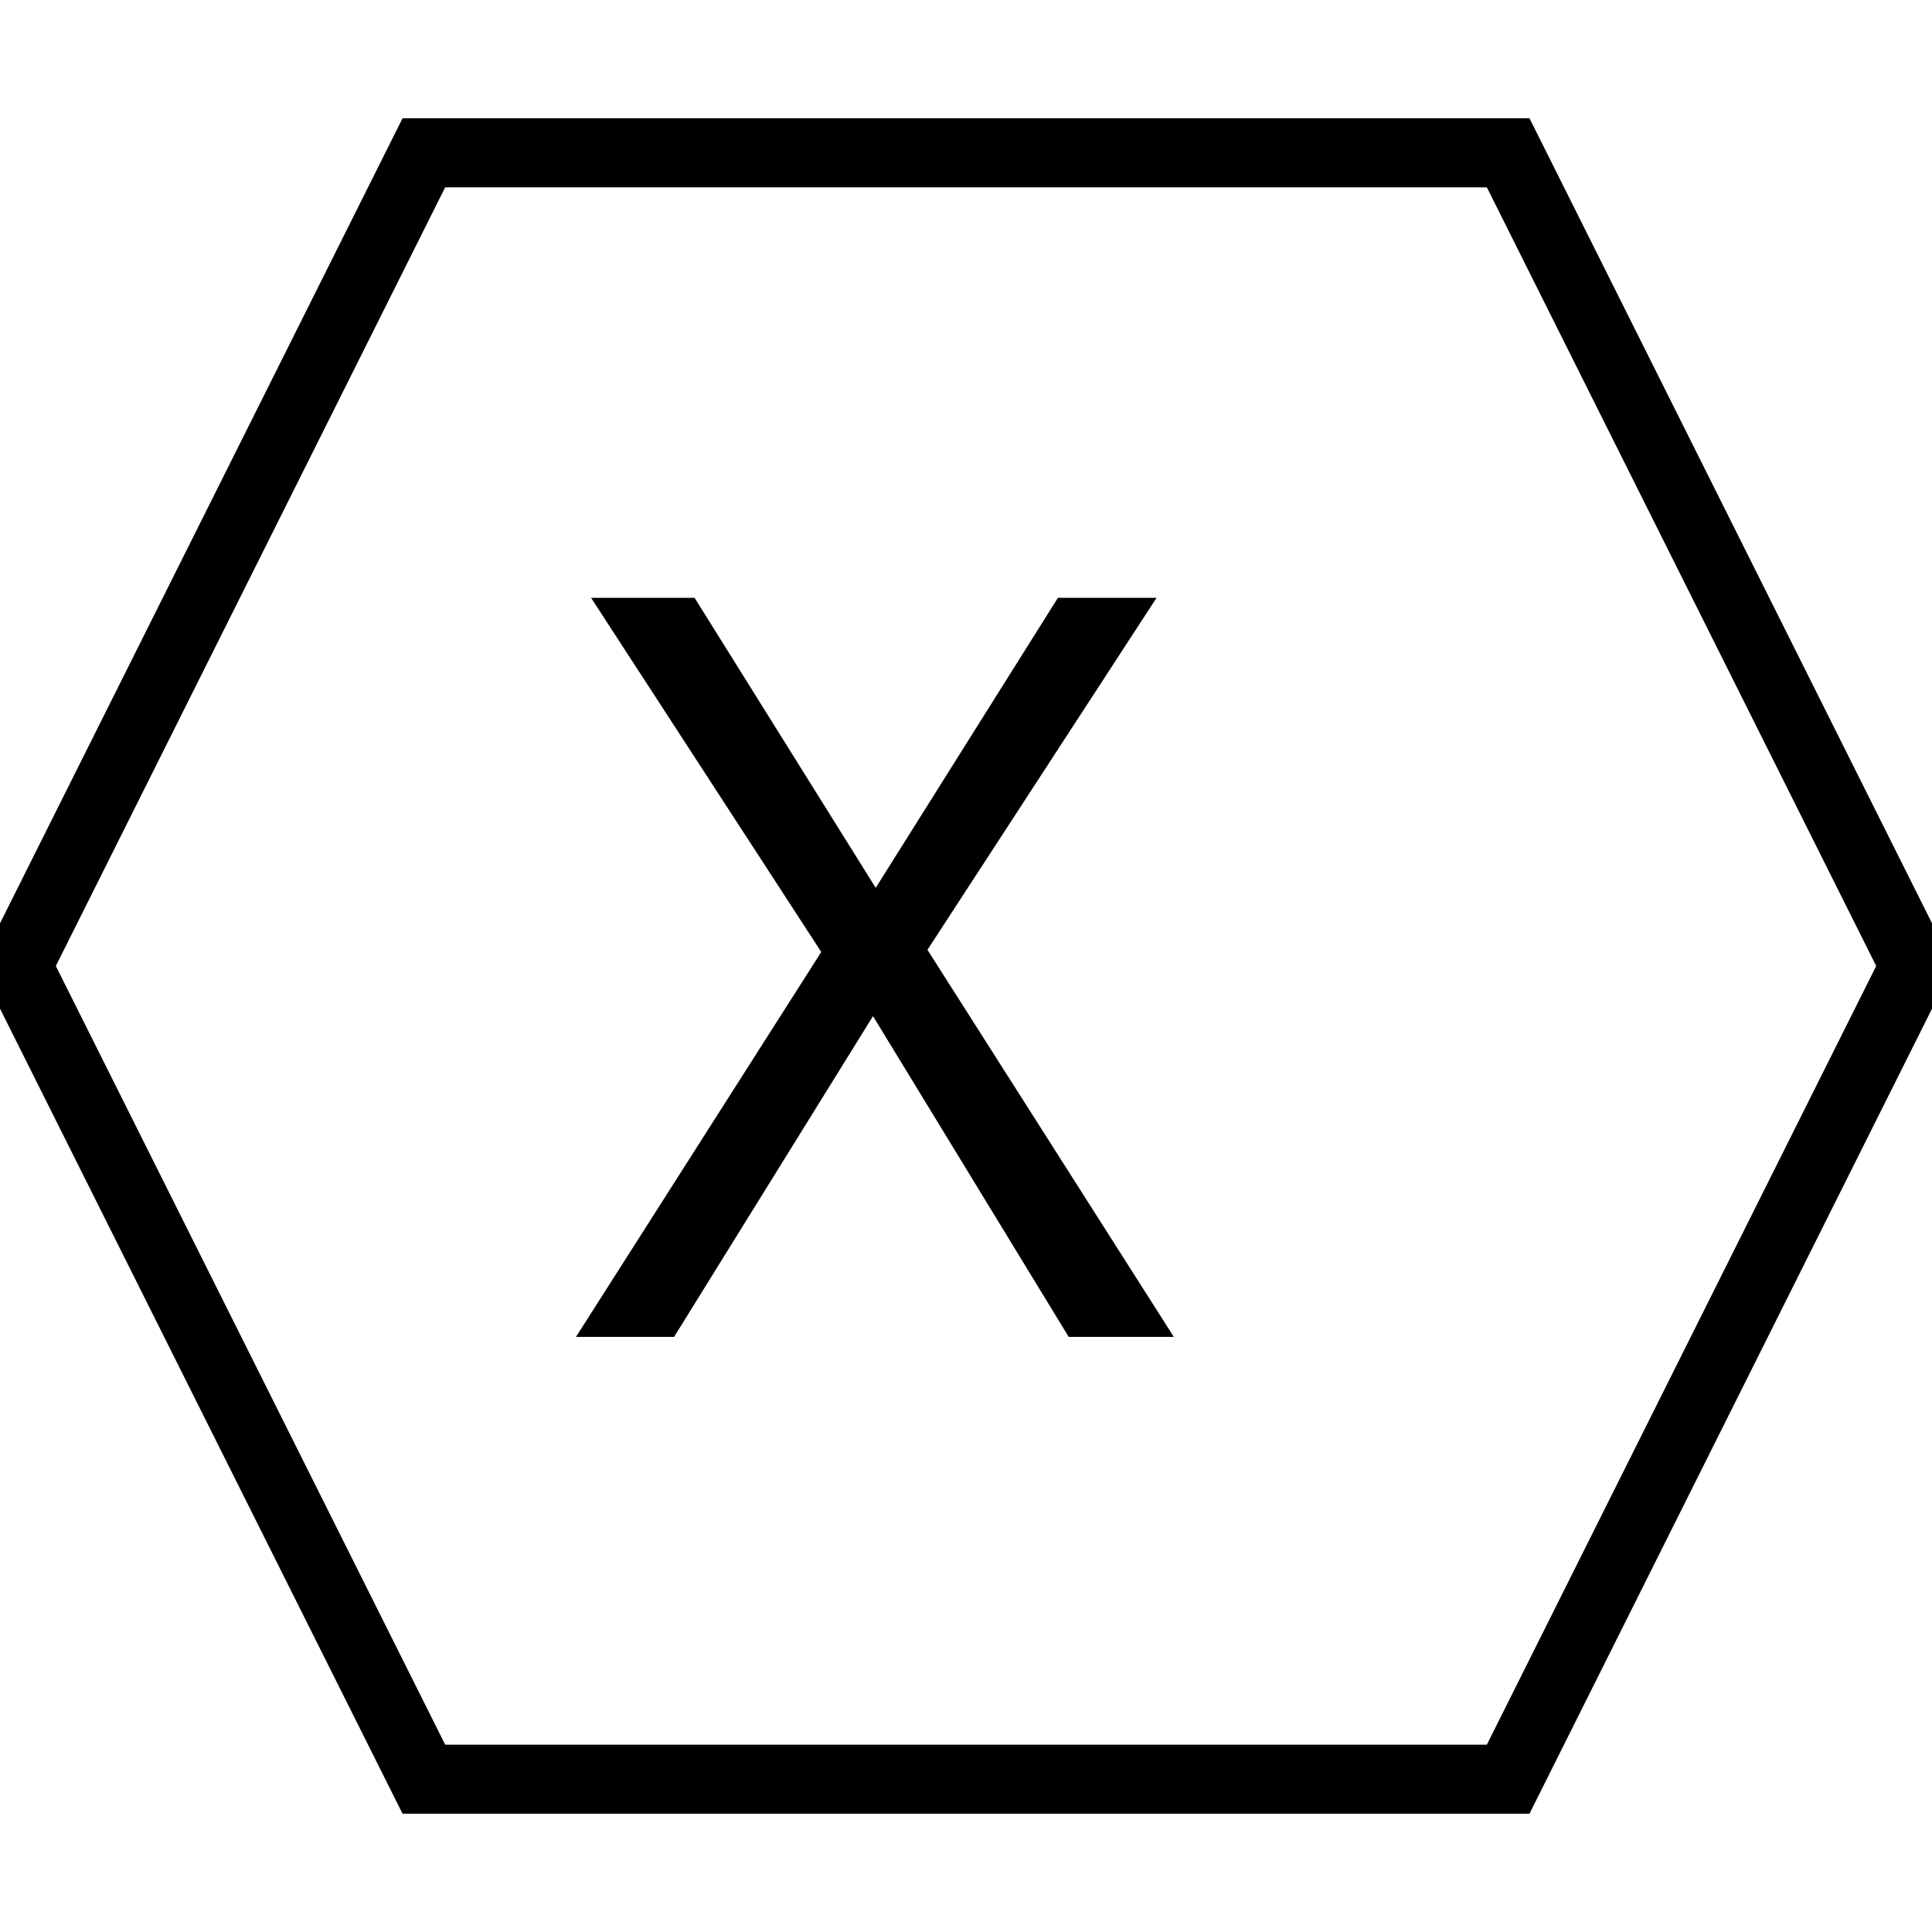
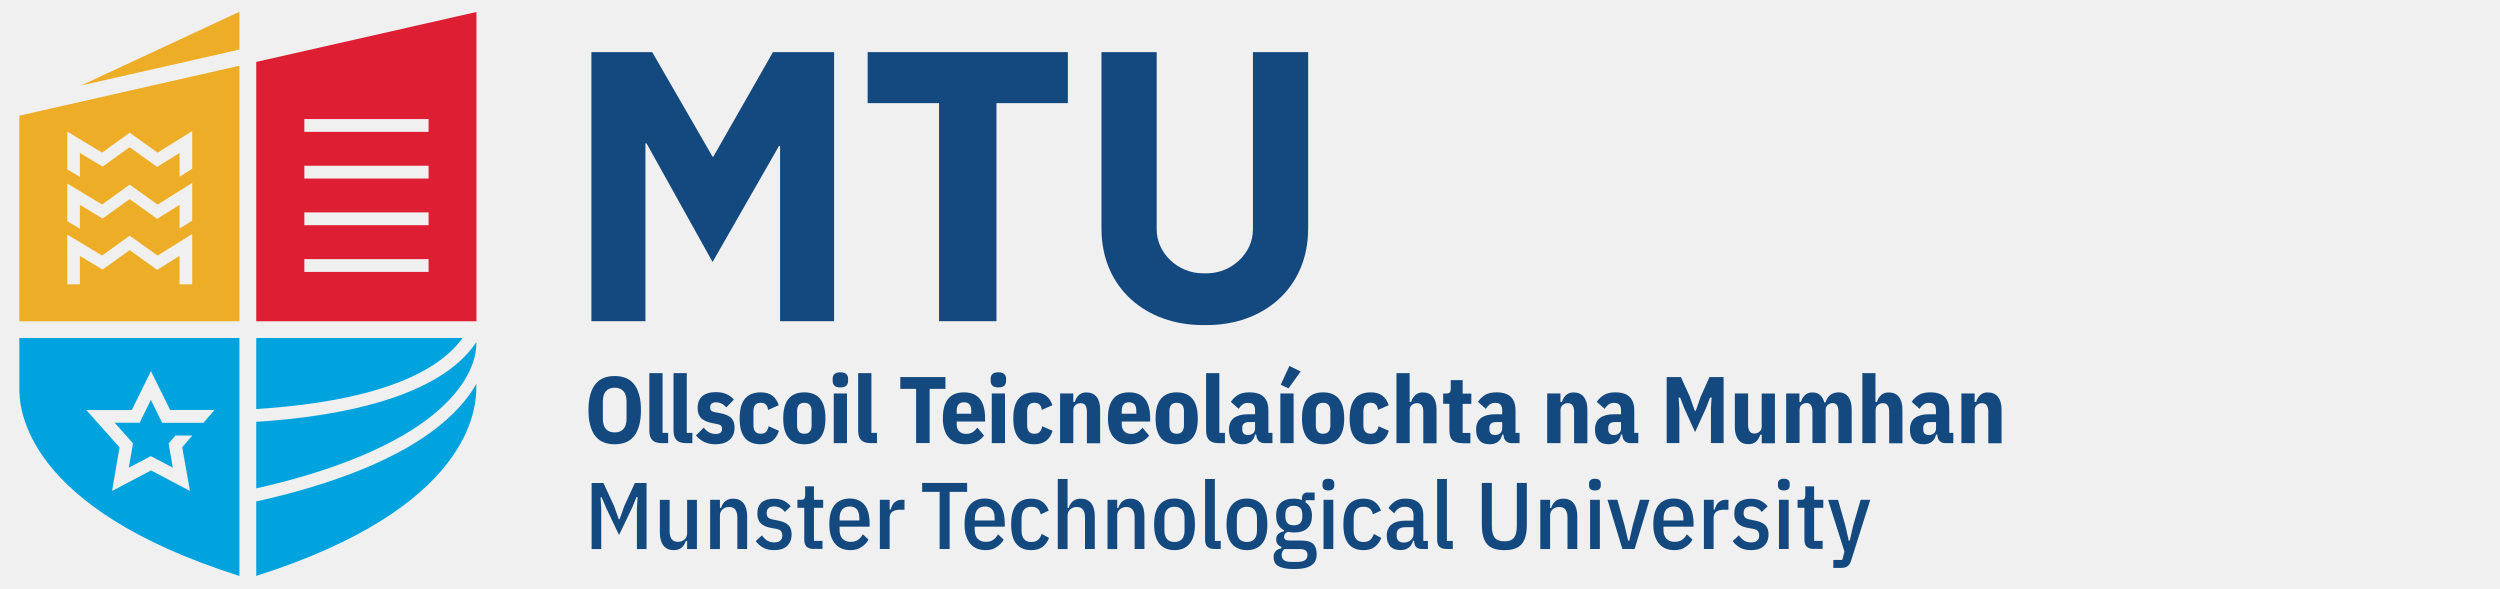
- <svg xmlns="http://www.w3.org/2000/svg" width="56" height="56">
+ <svg xmlns="http://www.w3.org/2000/svg" version="1.1" id="Layer_1" x="0px" y="0px" viewBox="0 0 340 80" style="enable-background:new 0 0 340 80;" xml:space="preserve">
+   <style type="text/css">
+ 	.st0{fill:#00A3DD;}
+ 	.st1{fill:#DD1E33;}
+ 	.st2{fill:#EEAD27;}
+ 	.st3{fill:#13497F;}
+ </style>
  <g>
-     <rect fill="#fff" id="canvas_background" height="58" width="58" y="-1" x="-1" />
-     <g display="none" overflow="visible" y="0" x="0" height="100%" width="100%" id="canvasGrid">
-       <rect fill="url(#gridpattern)" stroke-width="0" y="0" x="0" height="100%" width="100%" />
-     </g>
-   </g>
-   <g>
-     <path stroke="#000" id="svg_2" d="m0.5,28l11.786,-23.571l31.429,0l11.786,23.571l-11.786,23.571l-31.429,0l-11.786,-23.571z" stroke-width="2" fill="#fff" />
-     <text transform="matrix(1,0,0,1,0,0) " style="cursor: text;" font-style="normal" font-weight="normal" xml:space="preserve" text-anchor="start" font-family="'Montserrat Black'" font-size="30" id="svg_1" y="38.75" x="16.57" stroke-width="0" stroke="#000" fill="#000000">X</text>
+     <path class="st0" d="M64.78,52.2c-0.41,0.73-0.93,1.5-1.57,2.3c-3.89,4.81-10.93,8.76-20.92,11.77c-2.31,0.69-4.81,1.34-7.44,1.93   v10.12c29.25-9.28,29.93-22.81,29.93-25.63V52.2L64.78,52.2z M62.91,45.97H34.85v9.66C52.53,54.5,59.94,50.1,62.91,45.97   L62.91,45.97z M41.79,64.61c-2.16,0.65-4.5,1.26-6.94,1.81v-9.05c11.04-0.7,24.88-3.22,29.93-10.84   C64.88,48.34,64.09,57.9,41.79,64.61L41.79,64.61z" />
+     <path class="st0" d="M25.84,66.77l-5.3-2.79l-5.3,2.79l1.02-5.93l-4.52-5.07l6.18,0l2.61-5.3l2.61,5.29h6.03l-1.5,1.74h-2.29l0,0   h-3.33l-1.53-3.11l-1.53,3.1l-3.4,0l2.5,2.81l-0.57,3.3l2.99-1.57l2.99,1.57l-0.57-3.29l0.93-1.08h2.29l-1.37,1.59L25.84,66.77   L25.84,66.77z M2.63,45.97v6.73c-0.05,2.87,0.69,16.35,29.93,25.63V45.97H2.63L2.63,45.97z" />
+     <path class="st1" d="M58.29,16.19h-16.9v1.74h16.9V16.19L58.29,16.19z M58.29,22.54h-16.9v1.74h16.9V22.54L58.29,22.54z    M58.29,35.24h-16.9v1.74h16.9V35.24L58.29,35.24z M58.29,28.89h-16.9v1.74h16.9V28.89L58.29,28.89z M64.8,1.63v42.06H34.85V8.42   L64.8,1.63L64.8,1.63z" />
+     <path class="st2" d="M10.87,31.11l-1.72-1.03v-5.12l4.73,2.85l3.76-2.7l3.79,2.71l4.71-2.94v5.13l-1.72,1.07v-3.22l-3.05,1.9   l-3.74-2.68l-3.68,2.64l-3.08-1.85V31.11L10.87,31.11z M10.87,24.06l-1.72-1.03V17.9l4.73,2.85l3.76-2.7l3.79,2.71l4.71-2.94v5.13   l-1.72,1.07V20.8l-3.05,1.9l-3.74-2.68l-3.68,2.64l-3.08-1.85V24.06L10.87,24.06z M26.14,31.82v6.85h-1.53h-0.19V34.8l-3.05,1.9   l-3.74-2.68l-3.68,2.64l-3.08-1.85v3.86h-0.19H9.15v-6.77l4.73,2.85l3.76-2.7l3.79,2.71L26.14,31.82L26.14,31.82z M2.63,15.73   v27.96h29.93V8.94L2.63,15.73L2.63,15.73z M32.56,6.74l-21.55,4.89L32.56,1.6V6.74L32.56,6.74z" />
+     <path class="st3" d="M253.05,67.97h1.31l-2.59,8.21c-0.07,0.21-0.14,0.38-0.22,0.51c-0.08,0.14-0.18,0.25-0.3,0.33   c-0.12,0.08-0.26,0.14-0.42,0.17c-0.16,0.03-0.35,0.05-0.57,0.05h-0.93v-1.09h1.21l0.31-1.12l-2.23-7.05h1.35l1,3.51l0.46,2.03   h0.14l0.46-2.03L253.05,67.97L253.05,67.97z M246.72,74.66c-0.46,0-0.8-0.1-1.01-0.31c-0.21-0.21-0.31-0.54-0.31-1v-4.29h-0.93   v-1.09h0.51c0.22,0,0.36-0.05,0.43-0.15c0.07-0.1,0.11-0.26,0.11-0.47v-1.21h1.2v1.83h1.25v1.09h-1.25v4.5h1.16v1.09H246.72   L246.72,74.66z M241.94,67.97h1.32v6.69h-1.32V67.97L241.94,67.97z M242.6,66.7c-0.53,0-0.8-0.23-0.8-0.68v-0.23   c0-0.45,0.27-0.68,0.8-0.68c0.53,0,0.8,0.23,0.8,0.68v0.23C243.4,66.47,243.13,66.7,242.6,66.7L242.6,66.7z M238.15,74.82   c-0.56,0-1.04-0.1-1.45-0.31c-0.41-0.21-0.76-0.52-1.06-0.92l0.85-0.78c0.22,0.32,0.47,0.56,0.73,0.72   c0.27,0.16,0.58,0.24,0.94,0.24c0.35,0,0.62-0.08,0.81-0.24c0.19-0.16,0.28-0.4,0.28-0.71c0-0.24-0.06-0.44-0.18-0.59   c-0.12-0.15-0.34-0.25-0.66-0.31l-0.58-0.1c-0.68-0.12-1.18-0.33-1.49-0.63c-0.32-0.3-0.48-0.75-0.48-1.34c0-0.69,0.2-1.2,0.6-1.53   c0.4-0.33,0.96-0.49,1.66-0.49c0.51,0,0.95,0.09,1.32,0.26c0.36,0.18,0.68,0.43,0.96,0.76l-0.8,0.78c-0.18-0.25-0.4-0.44-0.65-0.57   c-0.25-0.13-0.53-0.19-0.82-0.19c-0.67,0-1,0.31-1,0.92c0,0.27,0.07,0.47,0.21,0.6c0.14,0.13,0.36,0.22,0.66,0.27l0.59,0.12   c0.7,0.12,1.19,0.33,1.49,0.64c0.3,0.3,0.44,0.72,0.44,1.25c0,0.68-0.21,1.2-0.62,1.58C239.5,74.63,238.91,74.82,238.15,74.82   L238.15,74.82z M231.73,74.66v-6.69h1.33v1.33h0.15c0.09-0.43,0.27-0.76,0.53-0.99c0.26-0.23,0.59-0.34,1-0.34h0.33v1.35h-0.57   c-0.47,0-0.83,0.09-1.08,0.27c-0.25,0.18-0.37,0.47-0.37,0.86v4.21H231.73L231.73,74.66z M227.64,68.88   c-0.45,0-0.79,0.14-1.03,0.41c-0.24,0.27-0.36,0.68-0.36,1.22v0.27h2.69V70.5C228.94,69.42,228.5,68.88,227.64,68.88L227.64,68.88z    M227.71,74.82c-0.42,0-0.81-0.07-1.16-0.21c-0.35-0.14-0.65-0.35-0.9-0.64c-0.25-0.29-0.44-0.65-0.59-1.09   c-0.14-0.44-0.21-0.96-0.21-1.57c0-0.61,0.06-1.13,0.19-1.58c0.13-0.44,0.32-0.8,0.56-1.09c0.24-0.28,0.54-0.49,0.87-0.63   c0.34-0.14,0.72-0.21,1.15-0.21c0.85,0,1.51,0.28,1.99,0.84c0.48,0.56,0.71,1.45,0.71,2.66v0.33h-4.09v0.42   c0,0.53,0.14,0.94,0.41,1.22c0.27,0.28,0.64,0.42,1.11,0.42c0.4,0,0.74-0.09,1-0.27c0.26-0.18,0.48-0.43,0.66-0.76l0.77,0.73   c-0.24,0.42-0.56,0.76-0.97,1.01C228.82,74.69,228.31,74.82,227.71,74.82L227.71,74.82z M220.64,74.66l-2.02-6.69h1.34l0.98,3.49   l0.48,2.06h0.17l0.46-2.06l0.98-3.49h1.3l-2.02,6.69H220.64L220.64,74.66z M216.25,67.97h1.33v6.69h-1.33V67.97L216.25,67.97z    M216.91,66.7c-0.53,0-0.8-0.23-0.8-0.68v-0.23c0-0.45,0.27-0.68,0.8-0.68c0.53,0,0.8,0.23,0.8,0.68v0.23   C217.7,66.47,217.44,66.7,216.91,66.7L216.91,66.7z M209.48,74.66v-6.69h1.33v1.11h0.15c0.27-0.84,0.81-1.26,1.65-1.26   c0.6,0,1.07,0.2,1.4,0.61c0.33,0.41,0.5,1.01,0.5,1.79v4.44h-1.33v-4.26c0-0.47-0.09-0.83-0.27-1.08   c-0.18-0.25-0.46-0.37-0.85-0.37c-0.35,0-0.65,0.11-0.89,0.32c-0.24,0.21-0.36,0.5-0.36,0.88v4.52H209.48L209.48,74.66z    M202.89,65.68v5.82c0,0.72,0.12,1.25,0.37,1.6c0.25,0.34,0.69,0.52,1.33,0.52c0.64,0,1.08-0.17,1.33-0.52   c0.25-0.34,0.37-0.87,0.37-1.6v-5.82h1.36v5.6c0,0.61-0.05,1.14-0.16,1.58c-0.11,0.45-0.28,0.81-0.52,1.11   c-0.24,0.29-0.56,0.51-0.95,0.64c-0.39,0.14-0.87,0.21-1.43,0.21c-0.57,0-1.04-0.07-1.43-0.21c-0.39-0.14-0.71-0.35-0.95-0.64   c-0.24-0.29-0.41-0.66-0.52-1.11c-0.11-0.45-0.16-0.97-0.16-1.58v-5.6H202.89L202.89,65.68z M196.76,74.66c-0.46,0-0.8-0.1-1-0.31   c-0.21-0.21-0.31-0.54-0.31-0.99v-8.22h1.33v8.43h0.8v1.09H196.76L196.76,74.66z M190.93,73.79c0.19,0,0.36-0.03,0.52-0.09   c0.16-0.06,0.3-0.14,0.41-0.24c0.12-0.1,0.21-0.23,0.28-0.37c0.07-0.14,0.1-0.29,0.1-0.46v-0.93h-1.04c-0.83,0-1.25,0.3-1.25,0.9   v0.31c0,0.3,0.09,0.52,0.26,0.66C190.39,73.72,190.63,73.79,190.93,73.79L190.93,73.79z M193.35,74.66c-0.33,0-0.58-0.09-0.76-0.27   c-0.18-0.18-0.27-0.46-0.27-0.85h-0.15c-0.09,0.4-0.29,0.72-0.59,0.94c-0.3,0.22-0.66,0.33-1.09,0.33c-0.63,0-1.11-0.17-1.42-0.51   c-0.31-0.34-0.47-0.82-0.47-1.43c0-0.67,0.21-1.18,0.64-1.53c0.43-0.35,1.06-0.53,1.89-0.53h1.11v-0.64c0-0.43-0.09-0.74-0.28-0.95   c-0.19-0.2-0.49-0.3-0.9-0.3c-0.32,0-0.59,0.07-0.82,0.21c-0.23,0.14-0.44,0.37-0.62,0.69l-0.78-0.72   c0.22-0.38,0.53-0.69,0.91-0.93c0.38-0.24,0.85-0.36,1.41-0.36c0.81,0,1.41,0.2,1.81,0.59c0.4,0.39,0.6,0.96,0.6,1.72v3.45h0.63   v1.09H193.35L193.35,74.66z M185.43,74.82c-0.88,0-1.55-0.28-2.02-0.84c-0.47-0.56-0.71-1.44-0.71-2.66c0-1.22,0.24-2.11,0.71-2.66   c0.47-0.56,1.14-0.84,2.02-0.84c0.64,0,1.16,0.15,1.54,0.44c0.39,0.3,0.66,0.69,0.84,1.18l-1.09,0.51   c-0.08-0.33-0.22-0.59-0.42-0.77c-0.2-0.18-0.49-0.26-0.87-0.26c-0.88,0-1.33,0.54-1.33,1.61v1.57c0,1.07,0.44,1.61,1.33,1.61   c0.39,0,0.69-0.09,0.91-0.28c0.22-0.18,0.39-0.46,0.51-0.82l1,0.55c-0.2,0.52-0.5,0.93-0.89,1.22   C186.56,74.68,186.05,74.82,185.43,74.82L185.43,74.82z M180,67.97h1.33v6.69H180V67.97L180,67.97z M180.66,66.7   c-0.53,0-0.8-0.23-0.8-0.68v-0.23c0-0.45,0.27-0.68,0.8-0.68c0.53,0,0.8,0.23,0.8,0.68v0.23C181.46,66.47,181.19,66.7,180.66,66.7   L180.66,66.7z M175.96,71.44c0.76,0,1.15-0.38,1.15-1.13v-0.39c0-0.76-0.38-1.13-1.15-1.13c-0.76,0-1.15,0.38-1.15,1.13v0.39   C174.82,71.06,175.2,71.44,175.96,71.44L175.96,71.44z M177.82,75.46c0-0.25-0.08-0.44-0.24-0.58c-0.16-0.14-0.44-0.21-0.82-0.21   h-2.06c-0.26,0.18-0.39,0.45-0.39,0.8c0,0.3,0.1,0.53,0.29,0.7c0.19,0.17,0.52,0.25,0.98,0.25h0.8c0.51,0,0.87-0.08,1.1-0.24   C177.7,76.03,177.82,75.79,177.82,75.46L177.82,75.46z M179.07,75.33c0,0.35-0.06,0.66-0.17,0.91c-0.11,0.26-0.29,0.47-0.54,0.64   c-0.25,0.17-0.57,0.3-0.96,0.38c-0.39,0.09-0.87,0.13-1.43,0.13c-0.51,0-0.93-0.04-1.29-0.11c-0.35-0.07-0.64-0.18-0.86-0.31   c-0.22-0.14-0.38-0.31-0.47-0.51c-0.09-0.2-0.14-0.43-0.14-0.69c0-0.34,0.09-0.61,0.28-0.81c0.18-0.2,0.44-0.33,0.77-0.38v-0.22   c-0.24-0.09-0.42-0.21-0.53-0.39c-0.12-0.17-0.17-0.38-0.17-0.62c0-0.3,0.1-0.54,0.29-0.73c0.19-0.18,0.45-0.3,0.78-0.35v-0.15   c-0.72-0.37-1.08-1.04-1.08-2.01c0-0.74,0.2-1.31,0.61-1.7c0.41-0.4,1.01-0.59,1.82-0.59c0.4,0,0.76,0.06,1.08,0.19V67.8   c0-0.55,0.27-0.82,0.8-0.82h0.93v1.05h-1.23v0.3c0.27,0.17,0.49,0.41,0.64,0.72c0.15,0.31,0.23,0.66,0.23,1.08   c0,0.74-0.2,1.31-0.61,1.7c-0.41,0.39-1.01,0.59-1.82,0.59c-0.15,0-0.3-0.01-0.44-0.03c-0.14-0.02-0.28-0.04-0.41-0.06   c-0.17,0.05-0.3,0.14-0.39,0.26c-0.09,0.12-0.13,0.26-0.13,0.41c0,0.17,0.06,0.3,0.17,0.38c0.12,0.09,0.31,0.13,0.57,0.13h1.61   c0.76,0,1.31,0.16,1.63,0.47C178.9,74.29,179.07,74.74,179.07,75.33L179.07,75.33z M169.58,73.71c0.45,0,0.79-0.13,1.02-0.4   c0.24-0.27,0.35-0.67,0.35-1.21v-1.57c0-0.54-0.12-0.94-0.35-1.21c-0.24-0.27-0.58-0.4-1.02-0.4c-0.45,0-0.79,0.13-1.02,0.4   c-0.24,0.27-0.35,0.67-0.35,1.21v1.57c0,0.54,0.12,0.94,0.35,1.21C168.8,73.58,169.14,73.71,169.58,73.71L169.58,73.71z    M169.58,74.82c-0.43,0-0.81-0.07-1.15-0.21c-0.34-0.14-0.63-0.35-0.87-0.63c-0.25-0.28-0.43-0.64-0.56-1.09   c-0.13-0.44-0.19-0.97-0.19-1.58c0-0.61,0.06-1.13,0.19-1.58c0.13-0.44,0.32-0.8,0.56-1.09c0.24-0.28,0.54-0.49,0.87-0.63   c0.34-0.14,0.72-0.21,1.15-0.21c0.42,0,0.8,0.07,1.15,0.21c0.34,0.14,0.64,0.35,0.88,0.63c0.25,0.28,0.43,0.65,0.56,1.09   c0.13,0.44,0.19,0.97,0.19,1.58c0,0.61-0.06,1.13-0.19,1.58c-0.13,0.44-0.31,0.8-0.56,1.09c-0.24,0.28-0.54,0.49-0.88,0.63   C170.38,74.75,170,74.82,169.58,74.82L169.58,74.82z M165.2,74.66c-0.46,0-0.8-0.1-1-0.31c-0.21-0.21-0.31-0.54-0.31-0.99v-8.22   h1.33v8.43h0.8v1.09H165.2L165.2,74.66z M159.73,73.71c0.45,0,0.79-0.13,1.02-0.4c0.24-0.27,0.35-0.67,0.35-1.21v-1.57   c0-0.54-0.12-0.94-0.35-1.21c-0.24-0.27-0.58-0.4-1.02-0.4c-0.45,0-0.79,0.13-1.02,0.4c-0.24,0.27-0.35,0.67-0.35,1.21v1.57   c0,0.54,0.12,0.94,0.35,1.21C158.94,73.58,159.28,73.71,159.73,73.71L159.73,73.71z M159.73,74.82c-0.43,0-0.81-0.07-1.15-0.21   c-0.34-0.14-0.63-0.35-0.87-0.63c-0.24-0.28-0.43-0.64-0.56-1.09c-0.13-0.44-0.19-0.97-0.19-1.58c0-0.61,0.06-1.13,0.19-1.58   c0.13-0.44,0.32-0.8,0.56-1.09c0.24-0.28,0.54-0.49,0.87-0.63c0.34-0.14,0.72-0.21,1.15-0.21c0.42,0,0.8,0.07,1.15,0.21   c0.34,0.14,0.64,0.35,0.88,0.63c0.24,0.28,0.43,0.65,0.56,1.09c0.13,0.44,0.19,0.97,0.19,1.58c0,0.61-0.06,1.13-0.19,1.58   c-0.13,0.44-0.31,0.8-0.56,1.09c-0.25,0.28-0.54,0.49-0.88,0.63C160.53,74.75,160.15,74.82,159.73,74.82L159.73,74.82z    M150.62,74.66v-6.69h1.32v1.11h0.15c0.27-0.84,0.81-1.26,1.65-1.26c0.6,0,1.07,0.2,1.4,0.61c0.33,0.41,0.5,1.01,0.5,1.79v4.44   h-1.33v-4.26c0-0.47-0.09-0.83-0.27-1.08c-0.18-0.25-0.46-0.37-0.85-0.37c-0.35,0-0.65,0.11-0.89,0.32   c-0.24,0.21-0.36,0.5-0.36,0.88v4.52H150.62L150.62,74.66z M143.86,65.14h1.33v3.94h0.15c0.27-0.84,0.81-1.26,1.65-1.26   c0.6,0,1.07,0.2,1.4,0.61c0.33,0.41,0.5,1.01,0.5,1.79v4.44h-1.33v-4.26c0-0.47-0.09-0.83-0.27-1.08   c-0.18-0.25-0.46-0.37-0.85-0.37c-0.35,0-0.65,0.11-0.89,0.32c-0.24,0.21-0.36,0.5-0.36,0.88v4.52h-1.33V65.14L143.86,65.14z    M140.25,74.82c-0.87,0-1.55-0.28-2.02-0.84c-0.47-0.56-0.71-1.44-0.71-2.66c0-1.22,0.24-2.11,0.71-2.66   c0.47-0.56,1.15-0.84,2.02-0.84c0.64,0,1.16,0.15,1.54,0.44c0.39,0.3,0.66,0.69,0.84,1.18l-1.09,0.51   c-0.08-0.33-0.22-0.59-0.42-0.77c-0.2-0.18-0.49-0.26-0.87-0.26c-0.88,0-1.32,0.54-1.32,1.61v1.57c0,1.07,0.44,1.61,1.32,1.61   c0.39,0,0.69-0.09,0.91-0.28c0.22-0.18,0.39-0.46,0.51-0.82l1,0.55c-0.2,0.52-0.5,0.93-0.89,1.22   C141.37,74.68,140.86,74.82,140.25,74.82L140.25,74.82z M133.97,68.88c-0.45,0-0.79,0.14-1.03,0.41c-0.24,0.27-0.36,0.68-0.36,1.22   v0.27h2.69V70.5C135.27,69.42,134.83,68.88,133.97,68.88L133.97,68.88z M134.04,74.82c-0.42,0-0.81-0.07-1.16-0.21   c-0.35-0.14-0.65-0.35-0.9-0.64c-0.25-0.29-0.44-0.65-0.59-1.09c-0.14-0.44-0.21-0.96-0.21-1.57c0-0.61,0.06-1.13,0.19-1.58   c0.13-0.44,0.32-0.8,0.56-1.09c0.24-0.28,0.54-0.49,0.87-0.63c0.34-0.14,0.72-0.21,1.15-0.21c0.85,0,1.51,0.28,1.99,0.84   c0.48,0.56,0.71,1.45,0.71,2.66v0.33h-4.09v0.42c0,0.53,0.14,0.94,0.4,1.22c0.27,0.28,0.64,0.42,1.11,0.42c0.4,0,0.74-0.09,1-0.27   c0.26-0.18,0.48-0.43,0.66-0.76l0.77,0.73c-0.24,0.42-0.56,0.76-0.97,1.01C135.15,74.69,134.64,74.82,134.04,74.82L134.04,74.82z    M129.15,66.89v7.77h-1.36v-7.77h-2.38v-1.21h6.12v1.21H129.15L129.15,66.89z M119.66,74.66v-6.69h1.33v1.33h0.15   c0.09-0.43,0.27-0.76,0.53-0.99c0.26-0.23,0.59-0.34,1-0.34h0.34v1.35h-0.57c-0.47,0-0.83,0.09-1.08,0.27   c-0.25,0.18-0.37,0.47-0.37,0.86v4.21H119.66L119.66,74.66z M115.57,68.88c-0.45,0-0.79,0.14-1.03,0.41   c-0.24,0.27-0.36,0.68-0.36,1.22v0.27h2.69V70.5C116.87,69.42,116.44,68.88,115.57,68.88L115.57,68.88z M115.65,74.82   c-0.42,0-0.81-0.07-1.16-0.21c-0.35-0.14-0.65-0.35-0.9-0.64c-0.25-0.29-0.44-0.65-0.59-1.09c-0.14-0.44-0.21-0.96-0.21-1.57   c0-0.61,0.06-1.13,0.19-1.58c0.13-0.44,0.32-0.8,0.56-1.09c0.24-0.28,0.54-0.49,0.88-0.63c0.34-0.14,0.72-0.21,1.15-0.21   c0.85,0,1.51,0.28,1.99,0.84c0.48,0.56,0.71,1.45,0.71,2.66v0.33h-4.09v0.42c0,0.53,0.14,0.94,0.4,1.22   c0.27,0.28,0.64,0.42,1.11,0.42c0.4,0,0.74-0.09,1-0.27c0.26-0.18,0.48-0.43,0.66-0.76l0.77,0.73c-0.24,0.42-0.56,0.76-0.97,1.01   C116.75,74.69,116.25,74.82,115.65,74.82L115.65,74.82z M110.71,74.66c-0.46,0-0.8-0.1-1.01-0.31c-0.21-0.21-0.32-0.54-0.32-1   v-4.29h-0.93v-1.09h0.51c0.21,0,0.36-0.05,0.43-0.15c0.07-0.1,0.11-0.26,0.11-0.47v-1.21h1.2v1.83h1.25v1.09h-1.25v4.5h1.16v1.09   H110.71L110.71,74.66z M105.29,74.82c-0.56,0-1.04-0.1-1.45-0.31c-0.41-0.21-0.76-0.52-1.06-0.92l0.85-0.78   c0.22,0.32,0.47,0.56,0.73,0.72c0.27,0.16,0.58,0.24,0.94,0.24c0.35,0,0.62-0.08,0.81-0.24c0.19-0.16,0.28-0.4,0.28-0.71   c0-0.24-0.06-0.44-0.18-0.59c-0.12-0.15-0.34-0.25-0.66-0.31l-0.58-0.1c-0.68-0.12-1.18-0.33-1.49-0.63   c-0.32-0.3-0.48-0.75-0.48-1.34c0-0.69,0.2-1.2,0.6-1.53c0.4-0.33,0.96-0.49,1.66-0.49c0.52,0,0.95,0.09,1.32,0.26   c0.36,0.18,0.68,0.43,0.96,0.76l-0.8,0.78c-0.18-0.25-0.4-0.44-0.65-0.57c-0.25-0.13-0.53-0.19-0.82-0.19c-0.67,0-1,0.31-1,0.92   c0,0.27,0.07,0.47,0.21,0.6c0.14,0.13,0.36,0.22,0.66,0.27l0.59,0.12c0.69,0.12,1.19,0.33,1.49,0.64c0.3,0.3,0.44,0.72,0.44,1.25   c0,0.68-0.21,1.2-0.62,1.58C106.64,74.63,106.05,74.82,105.29,74.82L105.29,74.82z M96.58,74.66v-6.69h1.33v1.11h0.15   c0.27-0.84,0.81-1.26,1.65-1.26c0.6,0,1.07,0.2,1.4,0.61c0.33,0.41,0.5,1.01,0.5,1.79v4.44h-1.33v-4.26c0-0.47-0.09-0.83-0.27-1.08   c-0.18-0.25-0.46-0.37-0.85-0.37c-0.35,0-0.65,0.11-0.89,0.32c-0.24,0.21-0.36,0.5-0.36,0.88v4.52H96.58L96.58,74.66z M93.45,73.56   h-0.17c-0.27,0.84-0.82,1.26-1.66,1.26c-0.59,0-1.05-0.2-1.38-0.61c-0.33-0.41-0.5-1.01-0.5-1.79v-4.44h1.33v4.26   c0,0.97,0.38,1.45,1.13,1.45c0.34,0,0.64-0.11,0.88-0.31c0.24-0.21,0.37-0.5,0.37-0.88v-4.52h1.33v6.69h-1.33V73.56L93.45,73.56z    M86.62,69.13l0.09-1.53h-0.15l-0.62,1.51l-1.75,3.65l-1.74-3.65l-0.62-1.48h-0.15l0.09,1.51v5.53h-1.31v-8.98h1.61l1.45,3.14   l0.63,1.78h0.12l0.63-1.78l1.44-3.14h1.59v8.98h-1.31V69.13L86.62,69.13z M266.75,60.27v-6.76h1.8v1.15h0.21   c0.05-0.18,0.12-0.35,0.21-0.5s0.19-0.29,0.32-0.41c0.13-0.12,0.28-0.21,0.45-0.28c0.17-0.07,0.37-0.1,0.59-0.1   c0.61,0,1.07,0.2,1.4,0.61c0.32,0.41,0.48,0.98,0.48,1.71v4.59h-1.8v-4.25c0-0.8-0.28-1.2-0.84-1.2c-0.27,0-0.51,0.08-0.71,0.25   c-0.2,0.17-0.3,0.4-0.3,0.7v4.49H266.75L266.75,60.27z M262.32,59.16c0.27,0,0.5-0.07,0.69-0.22c0.19-0.15,0.29-0.38,0.29-0.7V57.4   h-0.81c-0.62,0-0.93,0.26-0.93,0.77v0.24c0,0.26,0.07,0.45,0.2,0.57C261.89,59.1,262.08,59.16,262.32,59.16L262.32,59.16z    M264.61,60.27c-0.7,0-1.09-0.39-1.15-1.17h-0.17c-0.07,0.41-0.25,0.73-0.55,0.97c-0.3,0.24-0.68,0.35-1.15,0.35   c-0.61,0-1.07-0.17-1.38-0.52c-0.31-0.35-0.46-0.83-0.46-1.45c0-0.74,0.23-1.27,0.68-1.61c0.45-0.33,1.08-0.5,1.88-0.5h0.98v-0.52   c0-0.35-0.07-0.61-0.22-0.78c-0.15-0.17-0.39-0.25-0.73-0.25c-0.3,0-0.55,0.07-0.75,0.22c-0.2,0.15-0.38,0.35-0.53,0.59l-1.07-0.95   c0.27-0.4,0.61-0.72,1-0.95c0.39-0.23,0.9-0.34,1.52-0.34c0.88,0,1.53,0.21,1.96,0.62c0.42,0.41,0.63,1.03,0.63,1.84v3.05h0.55v1.4   H264.61L264.61,60.27z M253.26,50.75h1.8v3.91h0.21c0.05-0.18,0.12-0.35,0.21-0.5c0.09-0.15,0.2-0.29,0.33-0.41   c0.13-0.12,0.28-0.21,0.45-0.28c0.17-0.07,0.37-0.1,0.61-0.1c0.6,0,1.06,0.2,1.38,0.61c0.32,0.41,0.48,0.98,0.48,1.71v4.59h-1.8   v-4.25c0-0.8-0.28-1.2-0.84-1.2c-0.28,0-0.51,0.08-0.71,0.25c-0.2,0.17-0.3,0.4-0.3,0.7v4.49h-1.8V50.75L253.26,50.75z    M242.92,60.27v-6.76h1.8v1.15h0.21c0.05-0.18,0.12-0.35,0.21-0.5c0.09-0.15,0.2-0.29,0.32-0.41c0.12-0.12,0.27-0.21,0.44-0.28   c0.17-0.07,0.37-0.1,0.59-0.1c0.44,0,0.78,0.12,1.04,0.35c0.26,0.24,0.45,0.57,0.57,1.01h0.17c0.15-0.47,0.38-0.82,0.69-1.04   c0.31-0.22,0.68-0.33,1.09-0.33c0.57,0,1.01,0.21,1.32,0.62c0.3,0.41,0.46,0.98,0.46,1.7v4.59h-1.8v-4.25c0-0.8-0.26-1.2-0.78-1.2   c-0.27,0-0.49,0.08-0.68,0.25c-0.19,0.17-0.28,0.4-0.28,0.7v4.49h-1.8v-4.25c0-0.8-0.26-1.2-0.79-1.2c-0.27,0-0.49,0.08-0.68,0.25   c-0.19,0.17-0.28,0.4-0.28,0.7v4.49H242.92L242.92,60.27z M239.6,59.12h-0.21c-0.05,0.18-0.12,0.35-0.21,0.5   c-0.09,0.15-0.2,0.29-0.33,0.41c-0.13,0.12-0.28,0.21-0.45,0.28c-0.17,0.07-0.37,0.1-0.6,0.1c-0.6,0-1.06-0.2-1.38-0.61   c-0.32-0.41-0.48-0.98-0.48-1.7v-4.59h1.8v4.25c0,0.8,0.28,1.2,0.84,1.2c0.27,0,0.51-0.08,0.71-0.25c0.2-0.17,0.3-0.4,0.3-0.7   v-4.49h1.8v6.76h-1.8V59.12L239.6,59.12z M232.68,55.58l0.1-1.51h-0.21l-0.55,1.43l-1.49,3.26l-1.48-3.26l-0.55-1.43h-0.21   l0.1,1.51v4.68h-1.72v-8.98h1.93l1.22,2.68l0.67,1.92h0.13l0.67-1.92l1.2-2.68h1.92v8.98h-1.72V55.58L232.68,55.58z M219.48,59.16   c0.27,0,0.5-0.07,0.69-0.22c0.19-0.15,0.29-0.38,0.29-0.7V57.4h-0.81c-0.62,0-0.93,0.26-0.93,0.77v0.24c0,0.26,0.07,0.45,0.2,0.57   C219.05,59.1,219.24,59.16,219.48,59.16L219.48,59.16z M221.77,60.27c-0.7,0-1.09-0.39-1.15-1.17h-0.17   c-0.07,0.41-0.25,0.73-0.55,0.97c-0.3,0.24-0.68,0.35-1.14,0.35c-0.61,0-1.07-0.17-1.38-0.52c-0.31-0.35-0.46-0.83-0.46-1.45   c0-0.74,0.22-1.27,0.67-1.61c0.45-0.33,1.08-0.5,1.89-0.5h0.98v-0.52c0-0.35-0.07-0.61-0.22-0.78c-0.15-0.17-0.39-0.25-0.73-0.25   c-0.3,0-0.55,0.07-0.75,0.22c-0.2,0.15-0.38,0.35-0.53,0.59l-1.07-0.95c0.27-0.4,0.61-0.72,1-0.95c0.39-0.23,0.9-0.34,1.52-0.34   c0.88,0,1.54,0.21,1.95,0.62c0.42,0.41,0.63,1.03,0.63,1.84v3.05h0.55v1.4H221.77L221.77,60.27z M210.42,60.27v-6.76h1.8v1.15h0.21   c0.05-0.18,0.12-0.35,0.21-0.5c0.09-0.15,0.19-0.29,0.32-0.41c0.13-0.12,0.28-0.21,0.45-0.28c0.17-0.07,0.37-0.1,0.59-0.1   c0.61,0,1.07,0.2,1.4,0.61c0.32,0.41,0.48,0.98,0.48,1.71v4.59h-1.8v-4.25c0-0.8-0.28-1.2-0.84-1.2c-0.28,0-0.51,0.08-0.71,0.25   c-0.2,0.17-0.3,0.4-0.3,0.7v4.49H210.42L210.42,60.27z M203.32,59.16c0.27,0,0.5-0.07,0.69-0.22c0.19-0.15,0.29-0.38,0.29-0.7V57.4   h-0.81c-0.62,0-0.93,0.26-0.93,0.77v0.24c0,0.26,0.07,0.45,0.2,0.57C202.89,59.1,203.08,59.16,203.32,59.16L203.32,59.16z    M205.61,60.27c-0.7,0-1.08-0.39-1.15-1.17h-0.17c-0.07,0.41-0.25,0.73-0.55,0.97c-0.3,0.24-0.68,0.35-1.15,0.35   c-0.61,0-1.07-0.17-1.38-0.52c-0.31-0.35-0.46-0.83-0.46-1.45c0-0.74,0.23-1.27,0.68-1.61c0.45-0.33,1.08-0.5,1.89-0.5h0.98v-0.52   c0-0.35-0.07-0.61-0.22-0.78c-0.15-0.17-0.39-0.25-0.73-0.25c-0.3,0-0.55,0.07-0.75,0.22c-0.2,0.15-0.38,0.35-0.53,0.59l-1.07-0.95   c0.27-0.4,0.61-0.72,1-0.95c0.39-0.23,0.9-0.34,1.52-0.34c0.88,0,1.54,0.21,1.96,0.62c0.42,0.41,0.63,1.03,0.63,1.84v3.05h0.55v1.4   H205.61L205.61,60.27z M198.89,60.27c-0.62,0-1.07-0.14-1.35-0.41c-0.28-0.27-0.42-0.71-0.42-1.31v-3.63h-0.85v-1.4h0.41   c0.24,0,0.4-0.05,0.49-0.15c0.09-0.1,0.13-0.27,0.13-0.5v-1.17h1.62v1.83h1.18v1.4h-1.18v3.95h1.05v1.4H198.89L198.89,60.27z    M189.91,50.75h1.8v3.91h0.21c0.05-0.18,0.12-0.35,0.21-0.5c0.09-0.15,0.2-0.29,0.33-0.41c0.13-0.12,0.28-0.21,0.45-0.28   c0.17-0.07,0.37-0.1,0.6-0.1c0.6,0,1.06,0.2,1.38,0.61c0.32,0.41,0.48,0.98,0.48,1.71v4.59h-1.8v-4.25c0-0.8-0.28-1.2-0.84-1.2   c-0.27,0-0.51,0.08-0.71,0.25c-0.2,0.17-0.3,0.4-0.3,0.7v4.49h-1.8V50.75L189.91,50.75z M186.41,60.42c-0.94,0-1.66-0.29-2.14-0.86   c-0.48-0.57-0.72-1.46-0.72-2.66c0-1.2,0.24-2.09,0.72-2.67c0.48-0.58,1.19-0.87,2.14-0.87c0.67,0,1.2,0.15,1.6,0.46   c0.4,0.3,0.68,0.74,0.85,1.29l-1.45,0.64c-0.04-0.33-0.14-0.57-0.3-0.73c-0.15-0.16-0.39-0.24-0.71-0.24   c-0.65,0-0.98,0.38-0.98,1.16v1.89c0,0.77,0.33,1.16,0.98,1.16c0.33,0,0.57-0.08,0.73-0.25c0.16-0.17,0.28-0.42,0.35-0.77l1.4,0.62   C188.52,59.81,187.7,60.42,186.41,60.42L186.41,60.42z M179.94,58.99c0.66,0,0.99-0.39,0.99-1.16v-1.89c0-0.77-0.33-1.16-0.99-1.16   c-0.66,0-0.99,0.38-0.99,1.16v1.89C178.95,58.61,179.28,58.99,179.94,58.99L179.94,58.99z M179.94,60.42   c-0.94,0-1.66-0.29-2.14-0.86c-0.48-0.57-0.73-1.46-0.73-2.66c0-1.2,0.24-2.09,0.73-2.67c0.48-0.58,1.2-0.87,2.14-0.87   c0.94,0,1.66,0.29,2.14,0.87c0.48,0.58,0.73,1.47,0.73,2.67c0,1.2-0.24,2.09-0.73,2.66C181.6,60.13,180.88,60.42,179.94,60.42   L179.94,60.42z M175.24,52.82l-1.06-0.5l1.18-2.55l1.53,0.75L175.24,52.82L175.24,52.82z M174.13,60.27v-6.76h1.8v6.76H174.13   L174.13,60.27z M169.71,59.16c0.27,0,0.5-0.07,0.69-0.22c0.19-0.15,0.29-0.38,0.29-0.7V57.4h-0.81c-0.62,0-0.93,0.26-0.93,0.77   v0.24c0,0.26,0.07,0.45,0.2,0.57C169.28,59.1,169.47,59.16,169.71,59.16L169.71,59.16z M172,60.27c-0.7,0-1.09-0.39-1.15-1.17   h-0.17c-0.07,0.41-0.25,0.73-0.55,0.97c-0.3,0.24-0.68,0.35-1.15,0.35c-0.61,0-1.07-0.17-1.38-0.52c-0.31-0.35-0.46-0.83-0.46-1.45   c0-0.74,0.22-1.27,0.68-1.61c0.45-0.33,1.08-0.5,1.89-0.5h0.98v-0.52c0-0.35-0.07-0.61-0.22-0.78c-0.15-0.17-0.39-0.25-0.73-0.25   c-0.3,0-0.55,0.07-0.75,0.22c-0.2,0.15-0.38,0.35-0.53,0.59l-1.07-0.95c0.27-0.4,0.61-0.72,1-0.95c0.39-0.23,0.9-0.34,1.52-0.34   c0.88,0,1.54,0.21,1.96,0.62c0.42,0.41,0.63,1.03,0.63,1.84v3.05h0.55v1.4H172L172,60.27z M165.78,60.27   c-0.63,0-1.07-0.14-1.34-0.42c-0.27-0.28-0.41-0.71-0.41-1.28v-7.82h1.8v8.12h0.76v1.4H165.78L165.78,60.27z M160.03,58.99   c0.66,0,0.99-0.39,0.99-1.16v-1.89c0-0.77-0.33-1.16-0.99-1.16c-0.66,0-0.99,0.38-0.99,1.16v1.89   C159.04,58.61,159.37,58.99,160.03,58.99L160.03,58.99z M160.03,60.42c-0.94,0-1.66-0.29-2.14-0.86c-0.48-0.57-0.73-1.46-0.73-2.66   c0-1.2,0.24-2.09,0.73-2.67c0.48-0.58,1.2-0.87,2.14-0.87c0.94,0,1.66,0.29,2.14,0.87c0.48,0.58,0.73,1.47,0.73,2.67   c0,1.2-0.24,2.09-0.73,2.66C161.69,60.13,160.98,60.42,160.03,60.42L160.03,60.42z M153.55,54.71c-0.66,0-0.99,0.38-0.99,1.15v0.41   h1.98v-0.41C154.54,55.09,154.21,54.71,153.55,54.71L153.55,54.71z M153.73,60.42c-0.93,0-1.67-0.29-2.22-0.88   c-0.55-0.59-0.83-1.47-0.83-2.64c0-1.2,0.24-2.09,0.73-2.67c0.48-0.58,1.2-0.87,2.14-0.87c0.94,0,1.66,0.29,2.14,0.87   c0.48,0.58,0.73,1.46,0.73,2.66v0.44h-3.86v0.43c0,0.38,0.12,0.68,0.35,0.91c0.23,0.23,0.55,0.34,0.95,0.34   c0.33,0,0.62-0.08,0.86-0.23c0.24-0.15,0.45-0.36,0.65-0.62l0.91,1.07c-0.28,0.37-0.62,0.66-1.05,0.88   C154.8,60.31,154.3,60.42,153.73,60.42L153.73,60.42z M144.17,60.27v-6.76h1.8v1.15h0.21c0.05-0.18,0.12-0.35,0.2-0.5   c0.09-0.15,0.19-0.29,0.32-0.41c0.13-0.12,0.28-0.21,0.45-0.28c0.17-0.07,0.37-0.1,0.59-0.1c0.61,0,1.07,0.2,1.4,0.61   c0.32,0.41,0.48,0.98,0.48,1.71v4.59h-1.8v-4.25c0-0.8-0.28-1.2-0.84-1.2c-0.28,0-0.51,0.08-0.71,0.25c-0.2,0.17-0.3,0.4-0.3,0.7   v4.49H144.17L144.17,60.27z M140.67,60.42c-0.94,0-1.66-0.29-2.14-0.86c-0.48-0.57-0.72-1.46-0.72-2.66c0-1.2,0.24-2.09,0.72-2.67   c0.48-0.58,1.19-0.87,2.14-0.87c0.67,0,1.2,0.15,1.6,0.46c0.4,0.3,0.68,0.74,0.86,1.29l-1.45,0.64c-0.04-0.33-0.14-0.57-0.3-0.73   c-0.15-0.16-0.39-0.24-0.71-0.24c-0.65,0-0.98,0.38-0.98,1.16v1.89c0,0.77,0.33,1.16,0.98,1.16c0.33,0,0.57-0.08,0.73-0.25   c0.16-0.17,0.28-0.42,0.35-0.77l1.4,0.62C142.78,59.81,141.96,60.42,140.67,60.42L140.67,60.42z M134.88,53.51h1.8v6.76h-1.8V53.51   L134.88,53.51z M135.78,52.69c-0.37,0-0.64-0.08-0.8-0.24c-0.17-0.16-0.25-0.37-0.25-0.65v-0.28c0-0.28,0.08-0.49,0.25-0.65   c0.17-0.16,0.44-0.24,0.8-0.24c0.37,0,0.64,0.08,0.8,0.24c0.17,0.16,0.25,0.37,0.25,0.65v0.28c0,0.28-0.08,0.49-0.25,0.65   C136.42,52.61,136.15,52.69,135.78,52.69L135.78,52.69z M131.1,54.71c-0.66,0-0.99,0.38-0.99,1.15v0.41h1.98v-0.41   C132.1,55.09,131.77,54.71,131.1,54.71L131.1,54.71z M131.28,60.42c-0.93,0-1.67-0.29-2.22-0.88c-0.55-0.59-0.83-1.47-0.83-2.64   c0-1.2,0.24-2.09,0.73-2.67c0.48-0.58,1.2-0.87,2.14-0.87c0.94,0,1.66,0.29,2.14,0.87c0.48,0.58,0.73,1.46,0.73,2.66v0.44h-3.86   v0.43c0,0.38,0.12,0.68,0.35,0.91c0.23,0.23,0.55,0.34,0.95,0.34c0.33,0,0.62-0.08,0.86-0.23c0.24-0.15,0.45-0.36,0.65-0.62   l0.91,1.07c-0.27,0.37-0.62,0.66-1.05,0.88C132.36,60.31,131.86,60.42,131.28,60.42L131.28,60.42z M126.43,52.89v7.37h-1.84v-7.37   h-2.15v-1.61h6.14v1.61H126.43L126.43,52.89z M118.46,60.27c-0.63,0-1.07-0.14-1.35-0.42c-0.27-0.28-0.4-0.71-0.4-1.28v-7.82h1.8   v8.12h0.76v1.4H118.46L118.46,60.27z M113.39,53.51h1.8v6.76h-1.8V53.51L113.39,53.51z M114.29,52.69c-0.37,0-0.64-0.08-0.8-0.24   c-0.17-0.16-0.25-0.37-0.25-0.65v-0.28c0-0.28,0.08-0.49,0.25-0.65c0.17-0.16,0.44-0.24,0.8-0.24c0.37,0,0.64,0.08,0.8,0.24   c0.17,0.16,0.25,0.37,0.25,0.65v0.28c0,0.28-0.08,0.49-0.25,0.65C114.93,52.61,114.66,52.69,114.29,52.69L114.29,52.69z    M109.39,58.99c0.66,0,0.99-0.39,0.99-1.16v-1.89c0-0.77-0.33-1.16-0.99-1.16c-0.66,0-0.99,0.38-0.99,1.16v1.89   C108.4,58.61,108.73,58.99,109.39,58.99L109.39,58.99z M109.39,60.42c-0.94,0-1.66-0.29-2.14-0.86c-0.48-0.57-0.73-1.46-0.73-2.66   c0-1.2,0.24-2.09,0.73-2.67c0.48-0.58,1.2-0.87,2.14-0.87c0.94,0,1.66,0.29,2.14,0.87c0.48,0.58,0.73,1.47,0.73,2.67   c0,1.2-0.24,2.09-0.73,2.66C111.05,60.13,110.33,60.42,109.39,60.42L109.39,60.42z M103.45,60.42c-0.94,0-1.66-0.29-2.14-0.86   c-0.48-0.57-0.72-1.46-0.72-2.66c0-1.2,0.24-2.09,0.72-2.67c0.48-0.58,1.19-0.87,2.14-0.87c0.67,0,1.2,0.15,1.6,0.46   c0.4,0.3,0.68,0.74,0.86,1.29l-1.45,0.64c-0.04-0.33-0.14-0.57-0.3-0.73c-0.15-0.16-0.39-0.24-0.71-0.24   c-0.65,0-0.98,0.38-0.98,1.16v1.89c0,0.77,0.33,1.16,0.98,1.16c0.33,0,0.57-0.08,0.73-0.25c0.16-0.17,0.28-0.42,0.35-0.77l1.4,0.62   C105.56,59.81,104.73,60.42,103.45,60.42L103.45,60.42z M97.3,60.42c-1.11,0-1.99-0.4-2.65-1.2l1.07-1.07   c0.41,0.58,0.95,0.87,1.62,0.87c0.57,0,0.86-0.23,0.86-0.7c0-0.18-0.05-0.32-0.14-0.42c-0.09-0.1-0.24-0.17-0.44-0.21l-0.68-0.13   c-0.73-0.14-1.25-0.37-1.58-0.69c-0.32-0.32-0.48-0.78-0.48-1.37c0-0.71,0.21-1.25,0.63-1.62c0.42-0.36,1.03-0.55,1.84-0.55   c0.54,0,1.01,0.08,1.41,0.25c0.4,0.17,0.75,0.42,1.05,0.77l-1.03,1.05c-0.39-0.45-0.86-0.68-1.41-0.68c-0.52,0-0.79,0.23-0.79,0.7   c0,0.19,0.05,0.33,0.14,0.42c0.09,0.09,0.25,0.16,0.46,0.21l0.71,0.13c0.71,0.13,1.22,0.34,1.54,0.65   c0.31,0.31,0.47,0.74,0.47,1.31c0,0.73-0.23,1.29-0.68,1.68C98.76,60.23,98.12,60.42,97.3,60.42L97.3,60.42z M93.35,60.27   c-0.63,0-1.07-0.14-1.34-0.42c-0.27-0.28-0.41-0.71-0.41-1.28v-7.82h1.8v8.12h0.76v1.4H93.35L93.35,60.27z M90.05,60.27   c-0.63,0-1.07-0.14-1.34-0.42c-0.27-0.28-0.4-0.71-0.4-1.28v-7.82h1.8v8.12h0.76v1.4H90.05L90.05,60.27z M83.6,58.81   c0.52,0,0.91-0.15,1.19-0.47c0.28-0.31,0.42-0.77,0.42-1.4V54.6c0-0.62-0.14-1.09-0.42-1.4c-0.28-0.31-0.67-0.47-1.19-0.47   c-0.52,0-0.91,0.16-1.19,0.47c-0.28,0.31-0.42,0.78-0.42,1.4v2.35c0,0.62,0.14,1.09,0.42,1.4C82.69,58.66,83.08,58.81,83.6,58.81   L83.6,58.81z M83.6,60.42c-0.54,0-1.03-0.08-1.47-0.25c-0.44-0.17-0.81-0.44-1.12-0.81c-0.31-0.37-0.55-0.85-0.72-1.44   c-0.17-0.59-0.26-1.3-0.26-2.14c0-0.84,0.09-1.55,0.26-2.14c0.17-0.59,0.41-1.07,0.72-1.44c0.31-0.37,0.68-0.64,1.12-0.81   c0.44-0.17,0.93-0.25,1.47-0.25c0.54,0,1.03,0.08,1.47,0.25c0.44,0.17,0.81,0.44,1.12,0.81c0.31,0.37,0.55,0.85,0.72,1.44   c0.17,0.59,0.26,1.3,0.26,2.14c0,0.84-0.09,1.55-0.26,2.14c-0.17,0.59-0.41,1.07-0.72,1.44c-0.31,0.37-0.68,0.64-1.12,0.81   C84.63,60.34,84.14,60.42,83.6,60.42L83.6,60.42z M164.15,44.21c7.59,0,13.76-4.93,13.76-13.14V7.09h-7.51v24.12   c0,3.29-2.96,5.96-6.25,5.96h-0.59c-3.29,0-6.25-2.68-6.25-5.96V7.09h-7.51v23.98c0,8.21,6.17,13.14,13.76,13.14H164.15   L164.15,44.21z M135.52,14.03v29.65h-7.81V14.03H118V7.09h27.23v6.94H135.52L135.52,14.03z M106.09,19.86h-0.15l-9.03,15.77   L87.93,19.5h-0.15v24.18h-7.35V7.09h8.27l8.21,14.22h0.1l8.11-14.22h8.32v36.59h-7.35V19.86L106.09,19.86z" />
  </g>
</svg>
